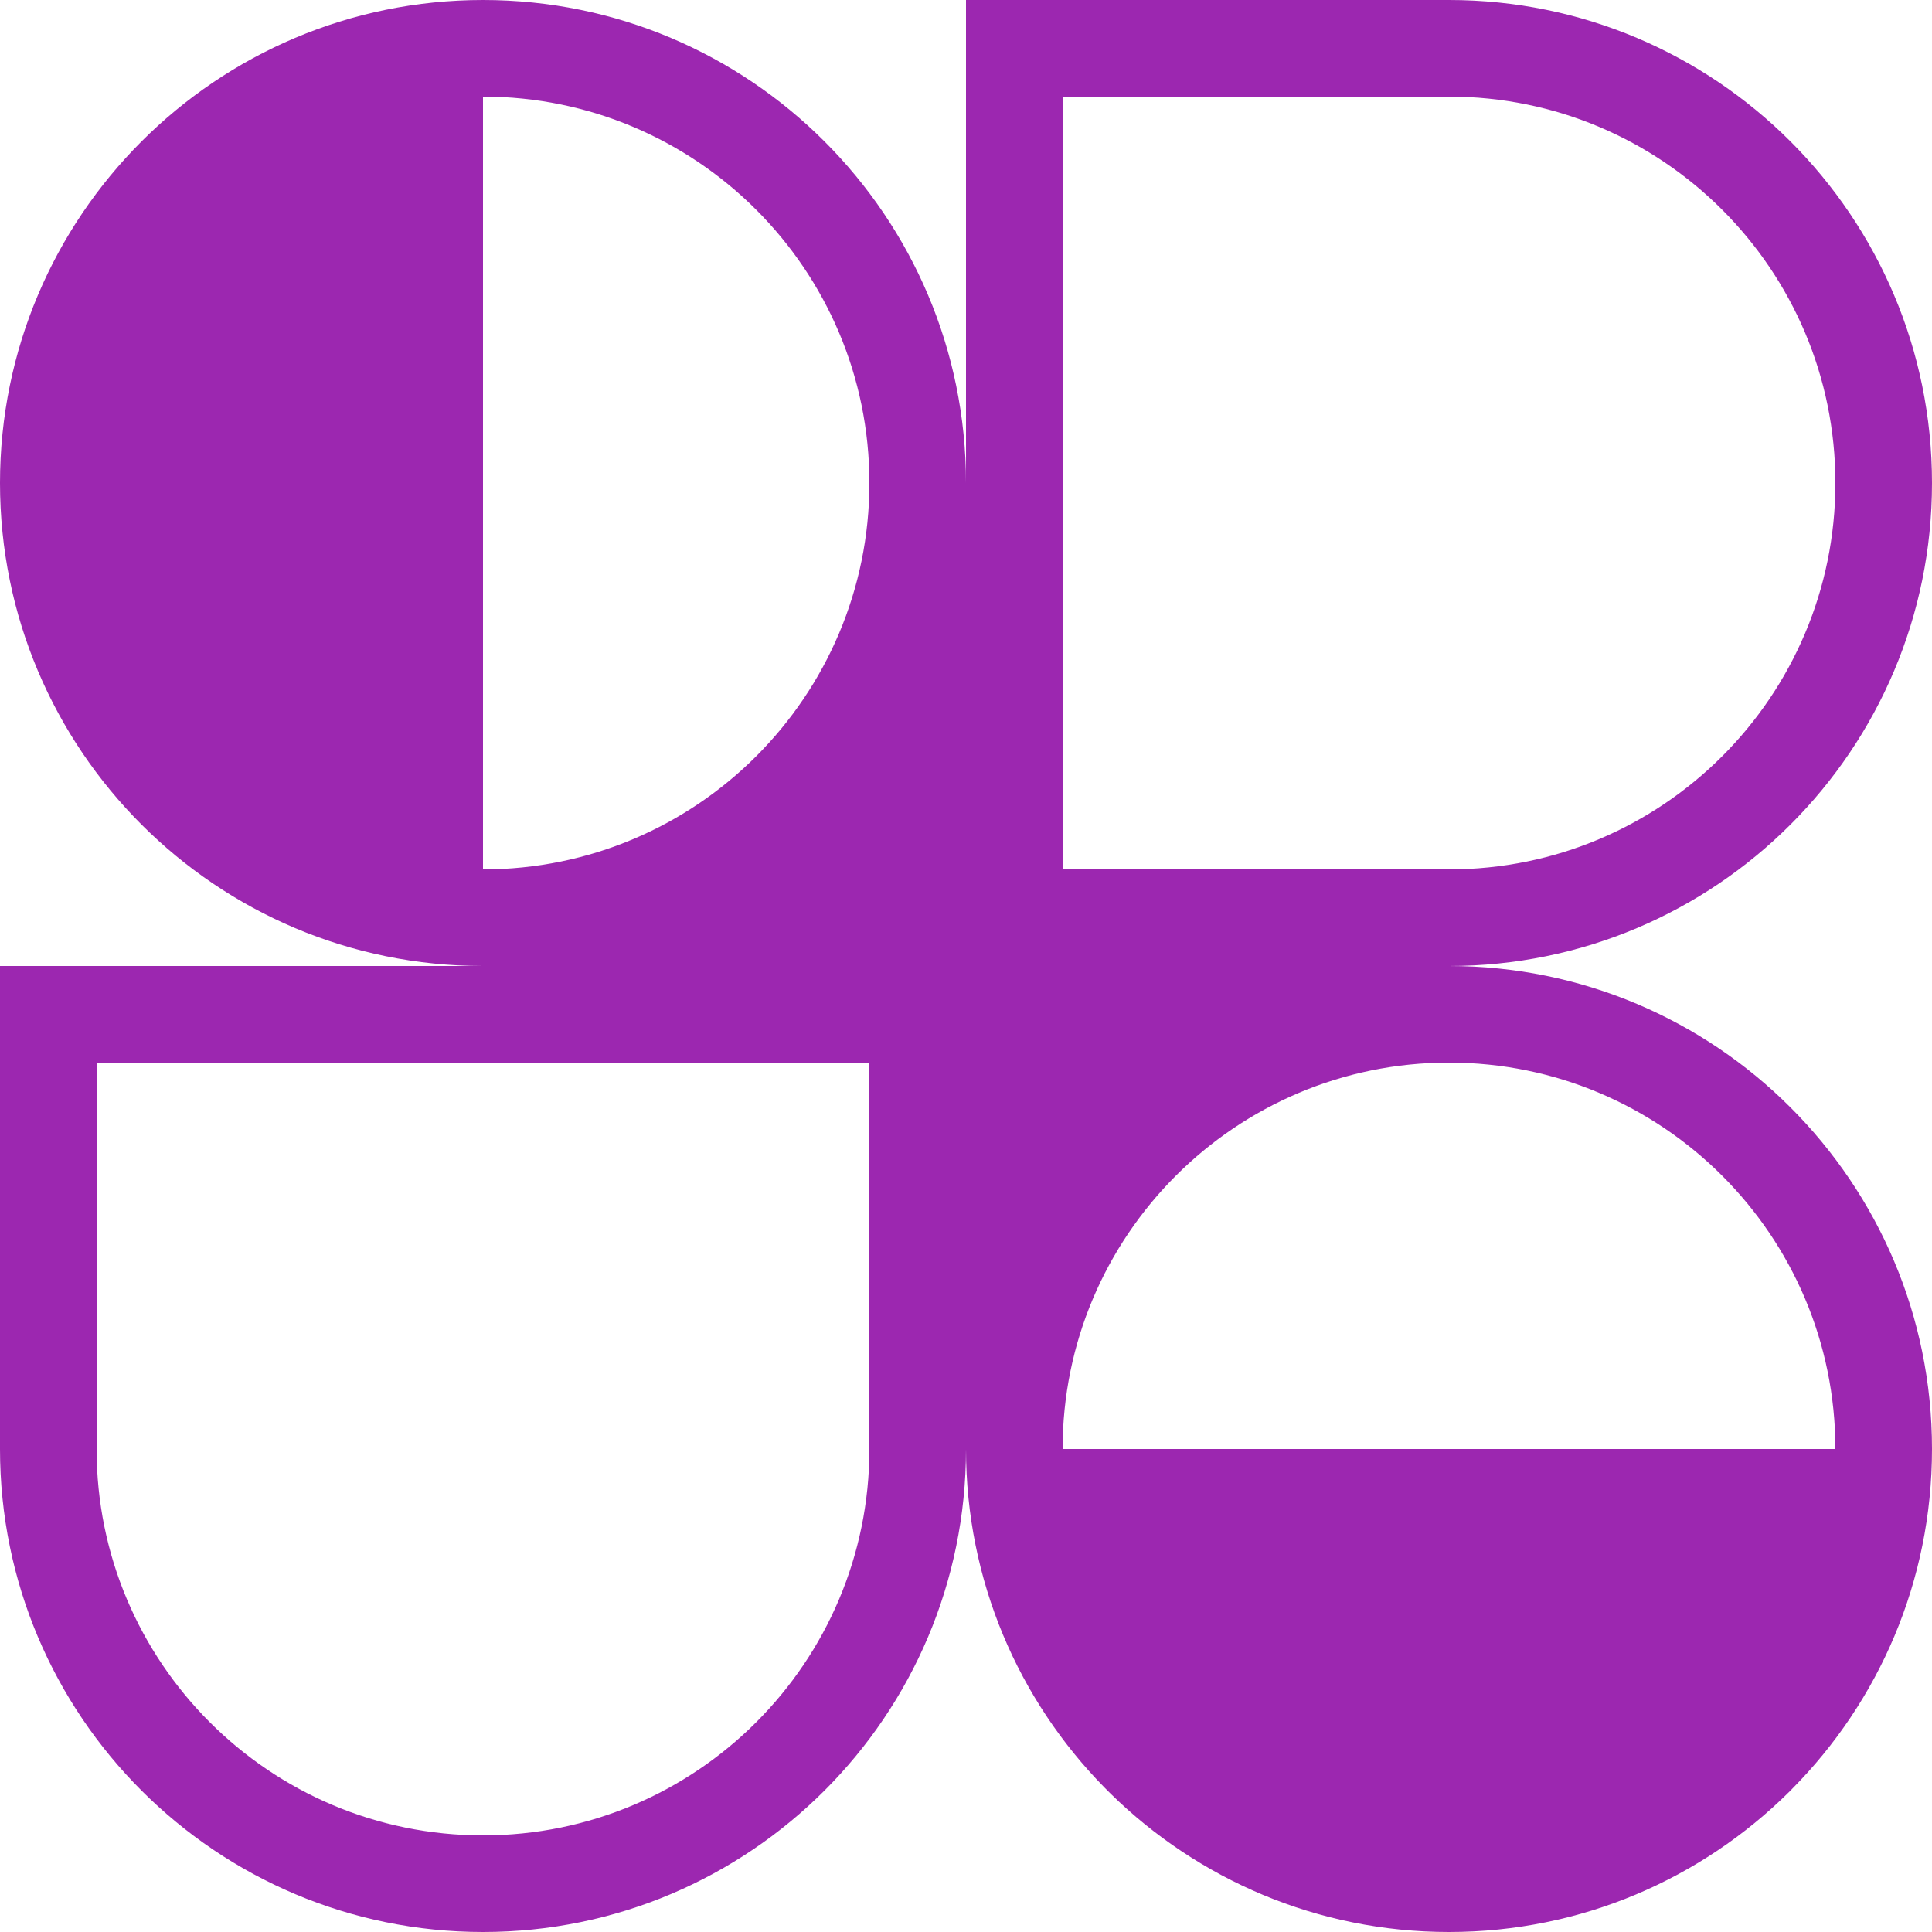
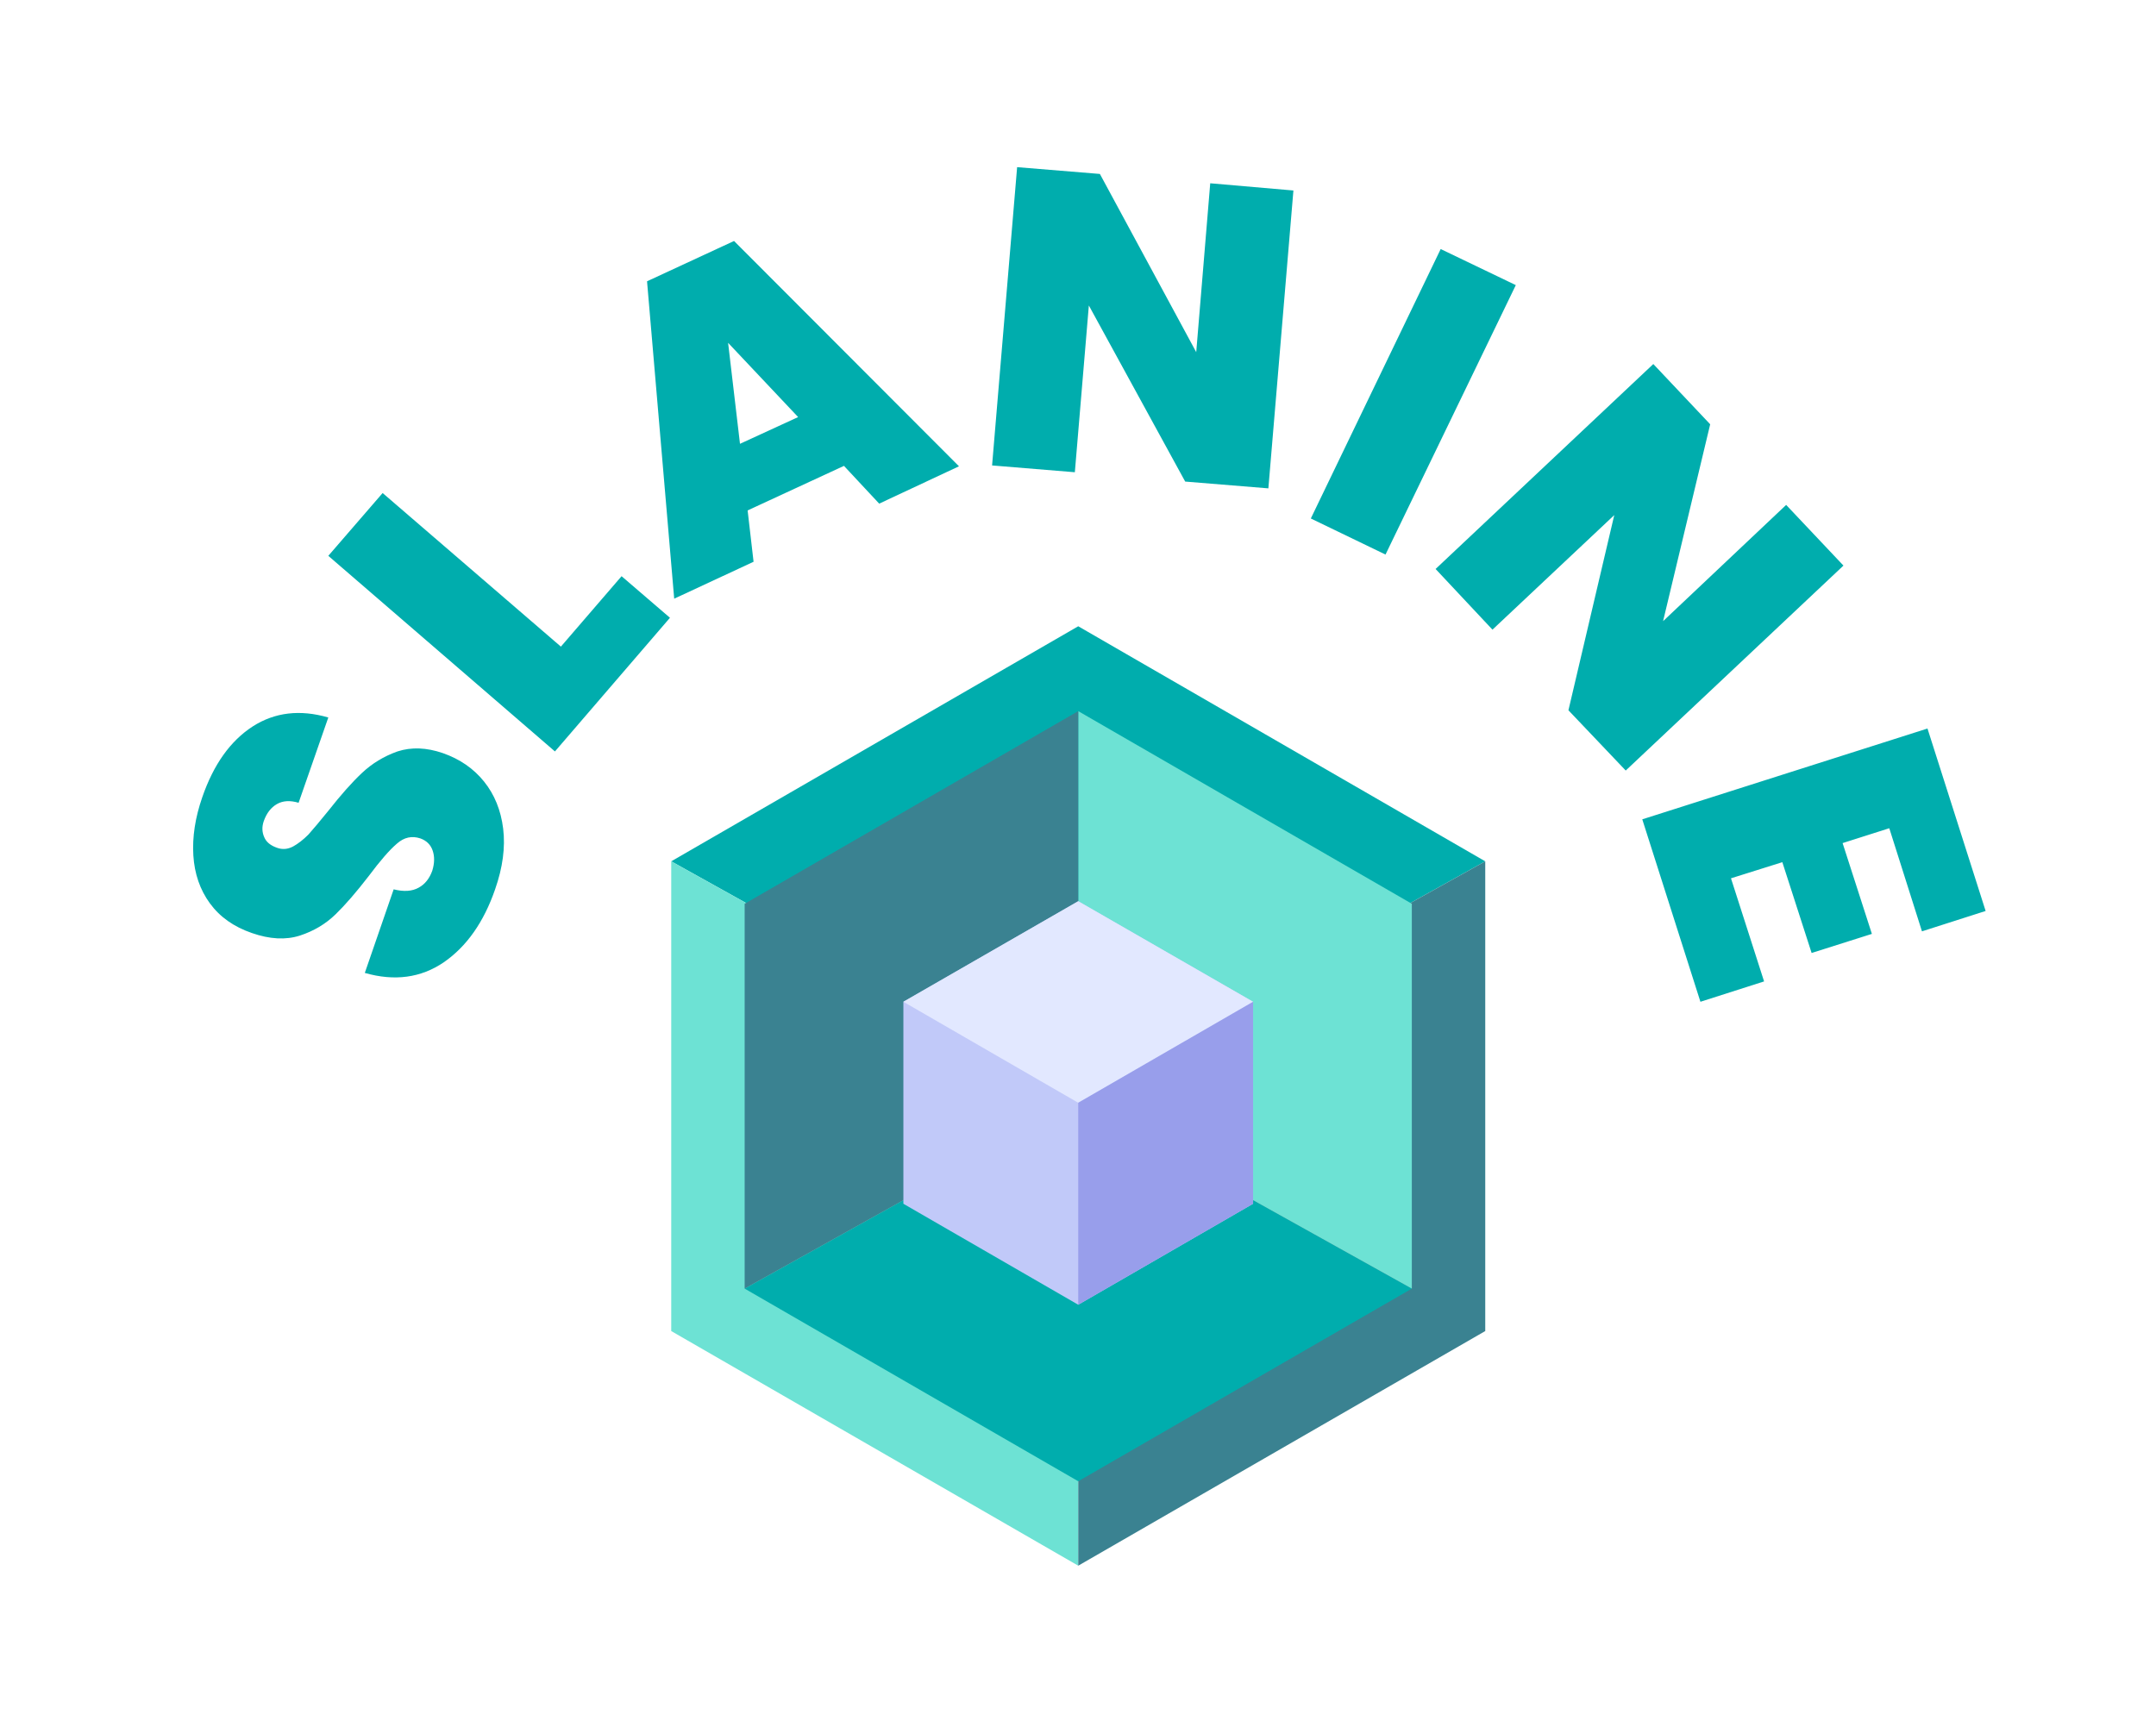
- <svg xmlns="http://www.w3.org/2000/svg" id="logo-85" width="40" height="40" viewBox="0 0 40 40" fill="none">
-   <path class="ccustom" fill-rule="evenodd" clip-rule="evenodd" d="M10 0C15.523 0 20 4.477 20 10V0H30C35.523 0 40 4.477 40 10C40 15.523 35.523 20 30 20C35.523 20 40 24.477 40 30C40 32.742 38.896 35.227 37.108 37.033L37.071 37.071L37.038 37.104C35.231 38.894 32.745 40 30 40C27.274 40 24.803 38.909 22.999 37.141C22.976 37.117 22.952 37.094 22.929 37.071C22.907 37.049 22.885 37.027 22.863 37.005C21.092 35.201 20 32.728 20 30C20 35.523 15.523 40 10 40C4.477 40 0 35.523 0 30V20H10C4.477 20 0 15.523 0 10C0 4.477 4.477 0 10 0ZM18 10C18 14.418 14.418 18 10 18V2C14.418 2 18 5.582 18 10ZM38 30C38 25.582 34.418 22 30 22C25.582 22 22 25.582 22 30H38ZM2 22V30C2 34.418 5.582 38 10 38C14.418 38 18 34.418 18 30V22H2ZM22 18V2L30 2C34.418 2 38 5.582 38 10C38 14.418 34.418 18 30 18H22Z" fill="#9C27B0" />
+ <svg xmlns="http://www.w3.org/2000/svg" version="1.1" viewBox="0 0 5.08 4.069">
+   <g transform="matrix(1,0,0,1,2.540566,3.877938)">
+     <g transform="matrix(1,0,0,1,0,0)">
+       <path d=" M -1.495 -1.61 Q -1.576 -1.555 -1.681 -1.585 L -1.613 -1.782 Q -1.577 -1.773 -1.554 -1.786 Q -1.532 -1.798 -1.522 -1.826 Q -1.514 -1.852 -1.521 -1.873 Q -1.528 -1.894 -1.55 -1.902 Q -1.58 -1.912 -1.605 -1.89 Q -1.631 -1.868 -1.672 -1.813 Q -1.716 -1.756 -1.75 -1.723 Q -1.785 -1.689 -1.834 -1.673 Q -1.884 -1.657 -1.947 -1.679 Q -2.011 -1.701 -2.046 -1.749 Q -2.081 -1.797 -2.085 -1.862 Q -2.089 -1.927 -2.064 -1.999 Q -2.024 -2.115 -1.945 -2.166 Q -1.867 -2.216 -1.767 -2.187 L -1.837 -1.986 Q -1.867 -1.995 -1.888 -1.983 Q -1.909 -1.971 -1.919 -1.943 Q -1.926 -1.923 -1.918 -1.905 Q -1.911 -1.888 -1.888 -1.88 Q -1.869 -1.873 -1.85 -1.883 Q -1.832 -1.893 -1.814 -1.911 Q -1.797 -1.93 -1.767 -1.967 Q -1.723 -2.023 -1.688 -2.056 Q -1.652 -2.09 -1.604 -2.107 Q -1.555 -2.123 -1.497 -2.103 Q -1.437 -2.082 -1.4 -2.036 Q -1.363 -1.99 -1.355 -1.925 Q -1.347 -1.859 -1.374 -1.782 Q -1.414 -1.666 -1.495 -1.61 M -1.219 -2.354 L -1.076 -2.52 L -0.962 -2.422 L -1.233 -2.107 L -1.767 -2.568 L -1.639 -2.716 L -1.219 -2.354 M -0.552 -2.78 L -0.779 -2.675 L -0.765 -2.554 L -0.952 -2.467 L -1.016 -3.215 L -0.811 -3.31 L -0.281 -2.779 L -0.469 -2.691 L -0.552 -2.78 M -0.66 -2.895 L -0.825 -3.07 L -0.797 -2.832 L -0.66 -2.895 M 0.448 -2.727 L 0.252 -2.743 L 0.025 -3.158 L -0.008 -2.765 L -0.203 -2.781 L -0.144 -3.484 L 0.051 -3.468 L 0.278 -3.048 L 0.311 -3.446 L 0.507 -3.429 L 0.448 -2.727 M 1.031 -3.206 L 0.724 -2.571 L 0.548 -2.656 L 0.854 -3.291 L 1.031 -3.206 M 1.29 -2.062 L 1.155 -2.204 L 1.263 -2.664 L 0.976 -2.394 L 0.842 -2.537 L 1.355 -3.02 L 1.489 -2.878 L 1.378 -2.414 L 1.668 -2.688 L 1.803 -2.545 L 1.29 -2.062 M 1.911 -1.926 L 1.801 -1.891 L 1.87 -1.677 L 1.728 -1.632 L 1.659 -1.846 L 1.538 -1.808 L 1.616 -1.565 L 1.466 -1.517 L 1.329 -1.947 L 2.001 -2.161 L 2.138 -1.731 L 1.988 -1.683 L 1.911 -1.926" fill="#00adad" fill-rule="nonzero" />
+     </g>
+     <g transform="matrix(1,0,0,1,0,0)">
+       <g clip-path="url(#SvgjsClipPath1002)">
+         <g clip-path="url(#SvgjsClipPath1001559128e4-3ccb-40ee-bb49-8ee0065c8b3e)">
+           <path d=" M -0.959 -1.848 L 0 -2.402 L 0.959 -1.848 L 0 -1.314 L -0.959 -1.848 Z" fill="#00adad" transform="matrix(1,0,0,1,0,0)" fill-rule="nonzero" />
+         </g>
+         <g clip-path="url(#SvgjsClipPath1001559128e4-3ccb-40ee-bb49-8ee0065c8b3e)">
+           <path d=" M -0.959 -1.848 L 0 -1.314 L 0 -0.188 L -0.959 -0.741 L -0.959 -1.848 Z" fill="#6de2d4" transform="matrix(1,0,0,1,0,0)" fill-rule="nonzero" />
+         </g>
+         <g clip-path="url(#SvgjsClipPath1001559128e4-3ccb-40ee-bb49-8ee0065c8b3e)">
+           <path d=" M 0 -0.188 L 0 -1.314 L 0.959 -1.848 L 0.959 -0.741 L 0 -0.188 Z" fill="#3a8291" transform="matrix(1,0,0,1,0,0)" fill-rule="nonzero" />
+         </g>
+         <g clip-path="url(#SvgjsClipPath1001559128e4-3ccb-40ee-bb49-8ee0065c8b3e)">
+           <path d=" M 0.786 -0.841 L 0 -0.387 L -0.786 -0.841 L 0 -1.279 L 0.786 -0.841 Z" fill="#00adad" transform="matrix(1,0,0,1,0,0)" fill-rule="nonzero" />
+         </g>
+         <g clip-path="url(#SvgjsClipPath1001559128e4-3ccb-40ee-bb49-8ee0065c8b3e)">
+           <path d=" M 0.786 -0.841 L 0 -1.279 L 0 -2.202 L 0.786 -1.748 L 0.786 -0.841 Z" fill="#6de2d4" transform="matrix(1,0,0,1,0,0)" fill-rule="nonzero" />
+         </g>
+         <g clip-path="url(#SvgjsClipPath1001559128e4-3ccb-40ee-bb49-8ee0065c8b3e)">
+           <path d=" M 0 -2.202 L 0 -1.279 L -0.786 -0.841 L -0.786 -1.748 L 0 -2.202 Z" fill="#3a8291" transform="matrix(1,0,0,1,0,0)" fill-rule="nonzero" />
+         </g>
+         <g clip-path="url(#SvgjsClipPath1001559128e4-3ccb-40ee-bb49-8ee0065c8b3e)">
+           <path d=" M -0.412 -1.517 L -0.412 -1.041 L 0 -0.803 L 0.412 -1.041 L 0.412 -1.517 L 0 -1.754 L -0.412 -1.517 Z" fill="#c1c9f9" transform="matrix(1,0,0,1,0,0)" fill-rule="nonzero" />
+         </g>
+         <g clip-path="url(#SvgjsClipPath1001559128e4-3ccb-40ee-bb49-8ee0065c8b3e)">
+           <path d=" M 0 -1.754 L -0.412 -1.517 L 0 -1.279 L 0.412 -1.517 L 0 -1.754 Z" fill="#e2e8ff" transform="matrix(1,0,0,1,0,0)" fill-rule="nonzero" />
+         </g>
+         <g clip-path="url(#SvgjsClipPath1001559128e4-3ccb-40ee-bb49-8ee0065c8b3e)">
+           <path d=" M 0 -1.279 L 0 -0.803 L 0.412 -1.041 L 0.412 -1.517 L 0 -1.279 Z" fill="#989eeb" transform="matrix(1,0,0,1,0,0)" fill-rule="nonzero" />
+         </g>
+       </g>
+     </g>
+   </g>
+   <defs>
+     <clipPath id="SvgjsClipPath1002">
+       <path d=" M -0.959 -2.402 h 1.918 v 2.214 h -1.918 Z" />
+     </clipPath>
+     <clipPath id="SvgjsClipPath1001559128e4-3ccb-40ee-bb49-8ee0065c8b3e">
+       <path d=" M -0.959 -2.402 L 0.959 -2.402 L 0.959 -0.188 L -0.959 -0.188 Z" />
+     </clipPath>
+   </defs>
</svg>
